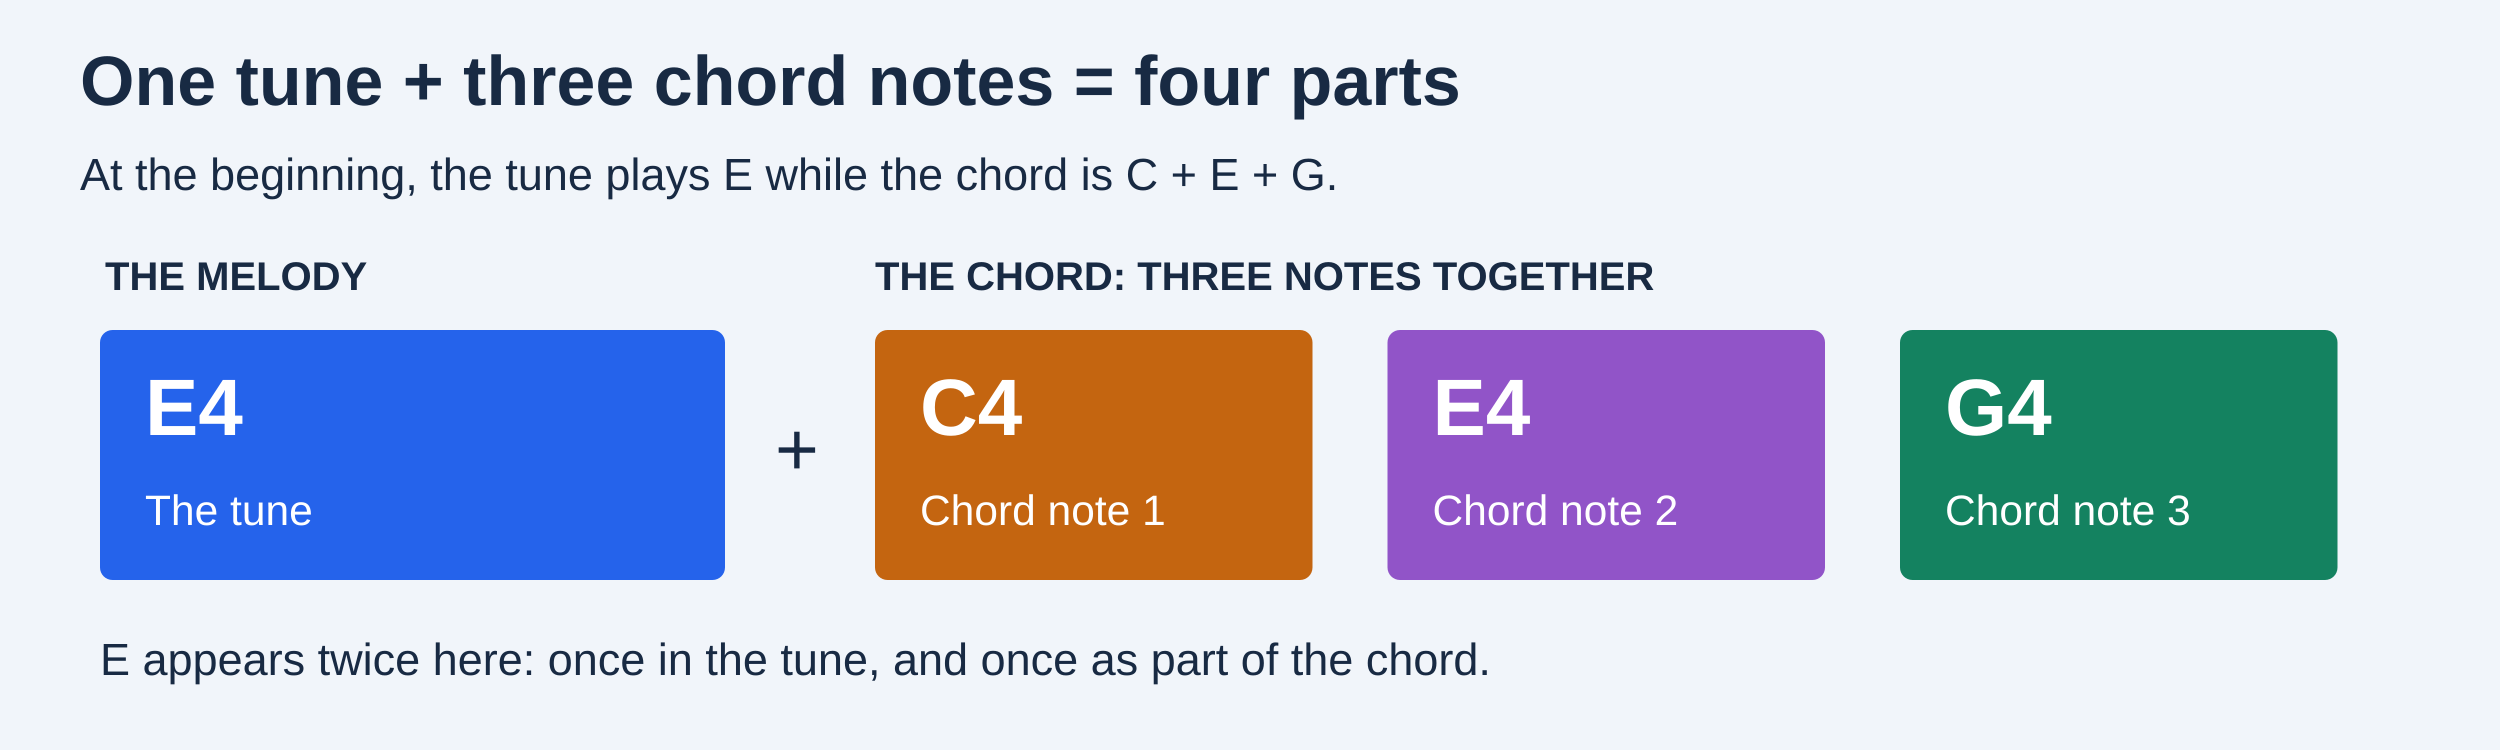
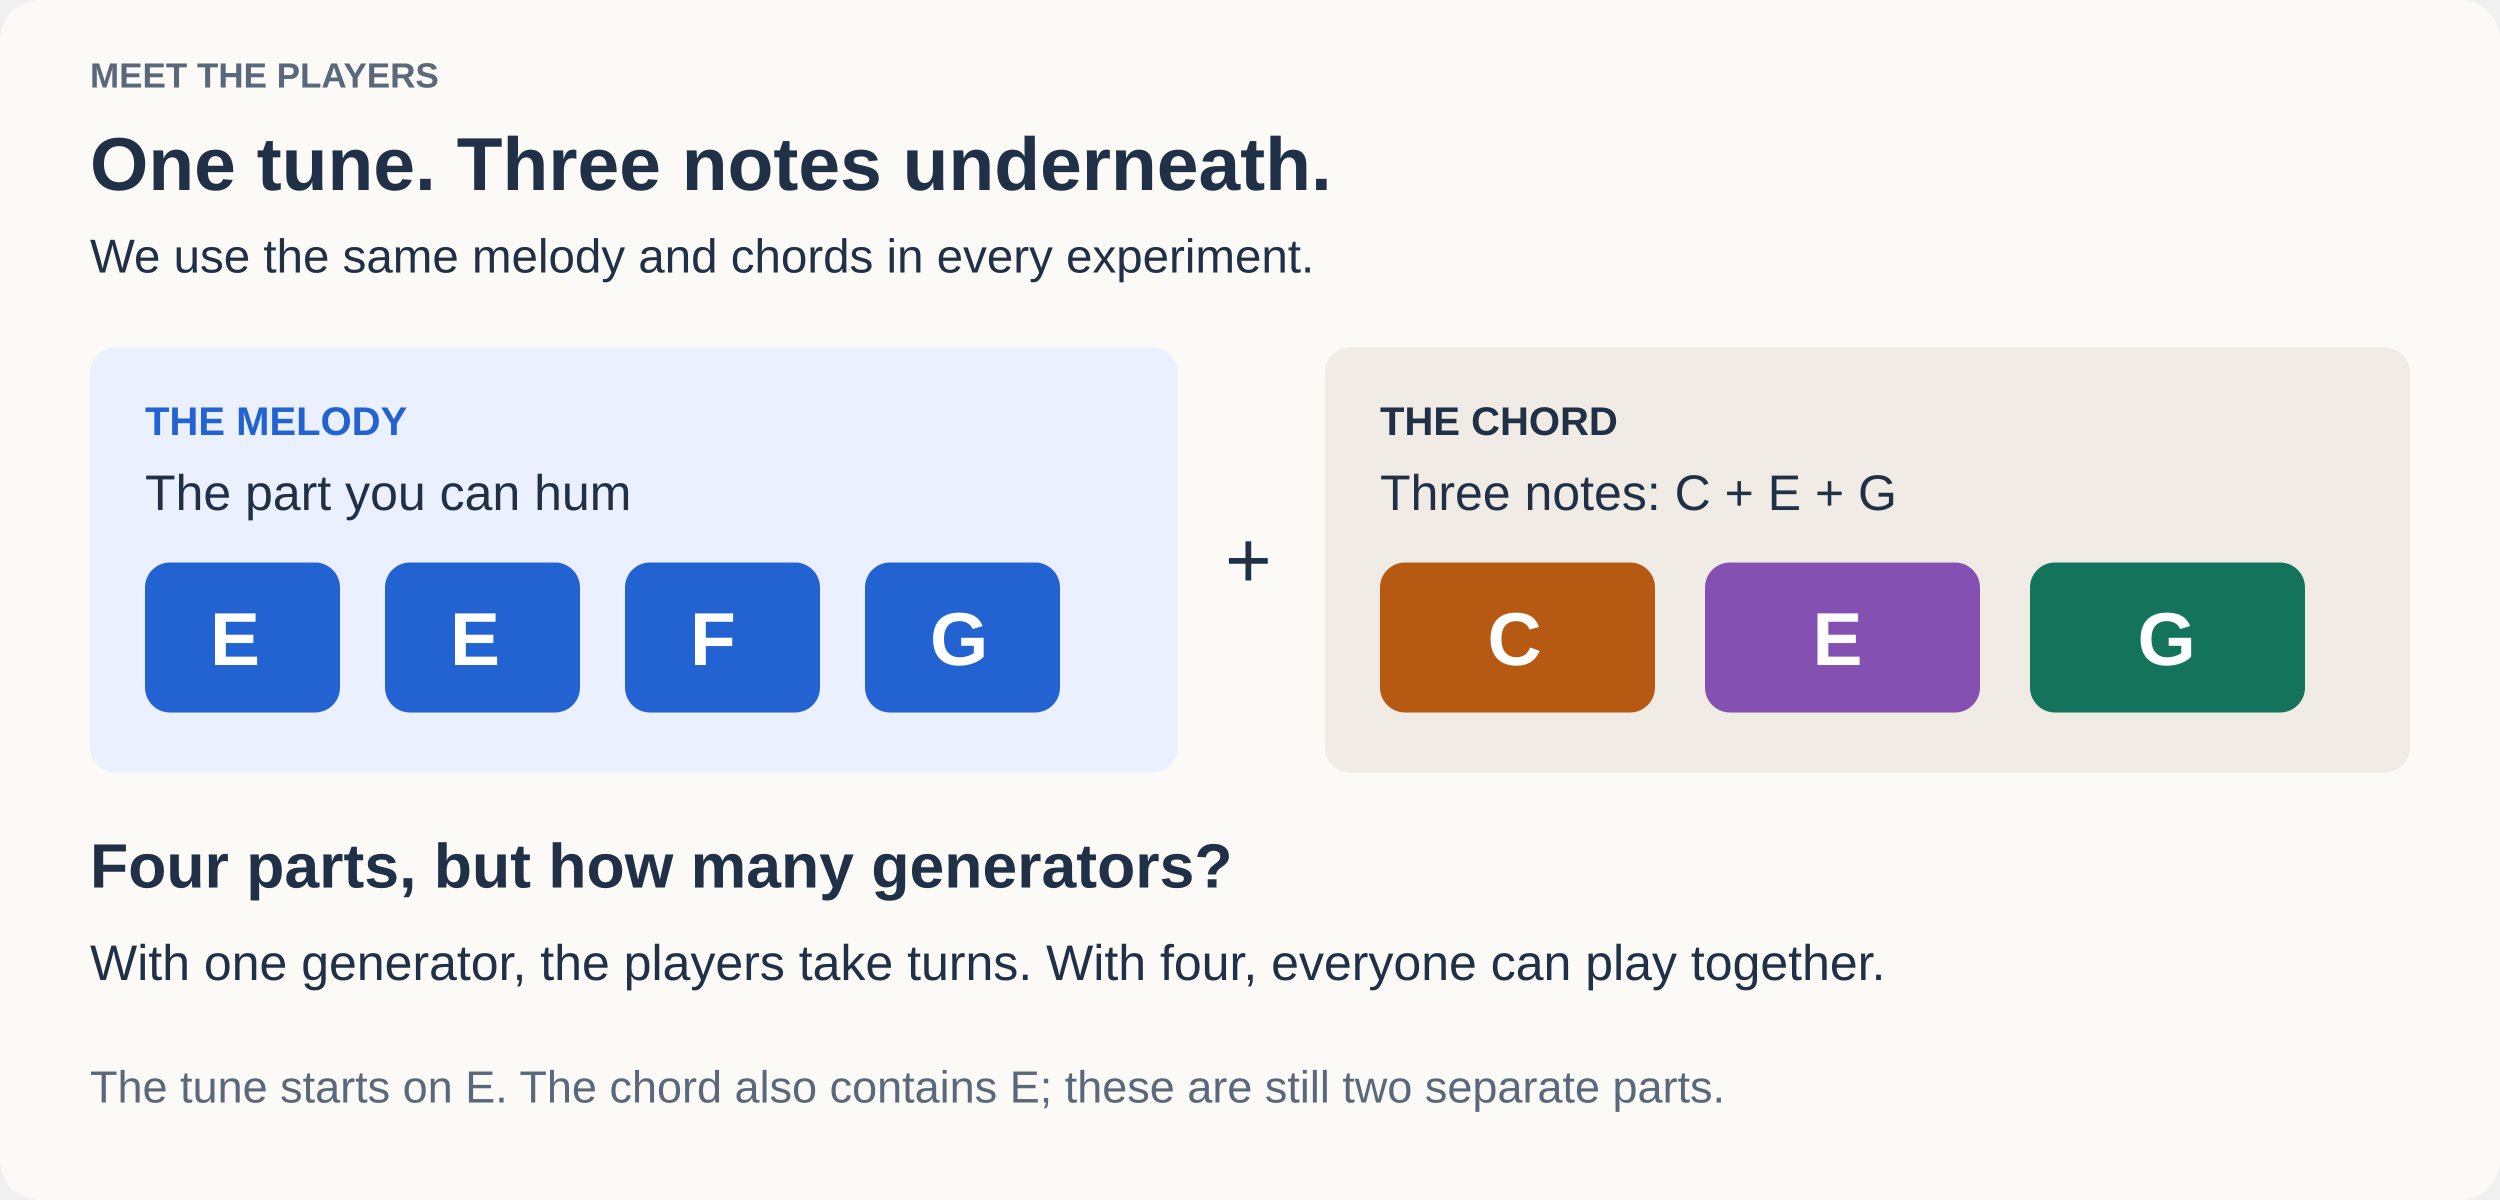
- <svg xmlns="http://www.w3.org/2000/svg" width="1000" height="300" viewBox="0 0 1000 300" role="img" aria-labelledby="title description">
+ <svg xmlns="http://www.w3.org/2000/svg" width="1000" height="480" viewBox="0 0 1000 480" role="img" aria-labelledby="title desc">
  <g font-family="Segoe UI, Arial, sans-serif">
-     <rect x="0" y="0" width="1000" height="300" rx="0" fill="#f1f5fa" opacity="1" />
-     <text x="32" y="42" font-size="28" fill="#182a43" font-weight="700">One tune + three chord notes = four parts</text>
-     <text x="32" y="76" font-size="18" fill="#182a43" font-weight="400">At the beginning, the tune plays E while the chord is C + E + G.</text>
-     <text x="42" y="116" font-size="16" fill="#182a43" font-weight="700">THE MELODY</text>
-     <text x="350" y="116" font-size="16" fill="#182a43" font-weight="700">THE CHORD: THREE NOTES TOGETHER</text>
-     <rect x="40" y="132" width="250" height="100" rx="5" fill="#2563eb" opacity="1" />
-     <text x="58" y="174" font-size="32" fill="white" font-weight="700">E4</text>
-     <text x="58" y="210" font-size="17" fill="white" font-weight="400">The tune</text>
-     <rect x="350" y="132" width="175" height="100" rx="5" fill="#c46510" opacity="1" />
-     <text x="368" y="174" font-size="32" fill="white" font-weight="700">C4</text>
-     <text x="368" y="210" font-size="17" fill="white" font-weight="400">Chord note 1</text>
-     <rect x="555" y="132" width="175" height="100" rx="5" fill="#9154c8" opacity="1" />
-     <text x="573" y="174" font-size="32" fill="white" font-weight="700">E4</text>
-     <text x="573" y="210" font-size="17" fill="white" font-weight="400">Chord note 2</text>
-     <rect x="760" y="132" width="175" height="100" rx="5" fill="#148260" opacity="1" />
-     <text x="778" y="174" font-size="32" fill="white" font-weight="700">G4</text>
-     <text x="778" y="210" font-size="17" fill="white" font-weight="400">Chord note 3</text>
-     <text x="310" y="190" font-size="30" fill="#182a43" font-weight="400">+</text>
-     <text x="40" y="270" font-size="18" fill="#182a43" font-weight="400">E appears twice here: once in the tune, and once as part of the chord.</text>
+     <rect x="0" y="0" width="1000" height="480" rx="16" fill="#fbfaf6" stroke="none" />
+     <text x="36" y="35" font-size="14" fill="#59687a" font-weight="700">MEET THE PLAYERS</text>
+     <text x="36" y="76" font-size="30" fill="#203047" font-weight="700">One tune. Three notes underneath.</text>
+     <text x="36" y="109" font-size="19" fill="#203047" font-weight="400">We use the same melody and chords in every experiment.</text>
+     <rect x="36" y="139" width="435" height="170" rx="10" fill="#eaf0fd" stroke="none" />
+     <text x="58" y="174" font-size="16" fill="#2363d1" font-weight="700">THE MELODY</text>
+     <text x="58" y="204" font-size="20" fill="#203047" font-weight="400">The part you can hum</text>
+     <text x="490" y="235" font-size="32" fill="#203047" font-weight="400">+</text>
+     <rect x="530" y="139" width="434" height="170" rx="10" fill="#f0ece5" stroke="none" />
+     <text x="552" y="174" font-size="16" fill="#203047" font-weight="700">THE CHORD</text>
+     <text x="552" y="204" font-size="20" fill="#203047" font-weight="400">Three notes: C + E + G</text>
+     <rect x="58" y="225" width="78" height="60" rx="10" fill="#2363d1" stroke="none" />
+     <text x="84" y="266" font-size="30" fill="white" font-weight="700">E</text>
+     <rect x="154" y="225" width="78" height="60" rx="10" fill="#2363d1" stroke="none" />
+     <text x="180" y="266" font-size="30" fill="white" font-weight="700">E</text>
+     <rect x="250" y="225" width="78" height="60" rx="10" fill="#2363d1" stroke="none" />
+     <text x="276" y="266" font-size="30" fill="white" font-weight="700">F</text>
+     <rect x="346" y="225" width="78" height="60" rx="10" fill="#2363d1" stroke="none" />
+     <text x="372" y="266" font-size="30" fill="white" font-weight="700">G</text>
+     <rect x="552" y="225" width="110" height="60" rx="10" fill="#b65a13" stroke="none" />
+     <text x="595" y="266" font-size="30" fill="white" font-weight="700">C</text>
+     <rect x="682" y="225" width="110" height="60" rx="10" fill="#8451b2" stroke="none" />
+     <text x="725" y="266" font-size="30" fill="white" font-weight="700">E</text>
+     <rect x="812" y="225" width="110" height="60" rx="10" fill="#14735b" stroke="none" />
+     <text x="855" y="266" font-size="30" fill="white" font-weight="700">G</text>
+     <text x="36" y="355" font-size="25" fill="#203047" font-weight="700">Four parts, but how many generators?</text>
+     <text x="36" y="392" font-size="20" fill="#203047" font-weight="400">With one generator, the players take turns. With four, everyone can play together.</text>
+     <text x="36" y="441" font-size="18" fill="#59687a" font-weight="400">The tune starts on E. The chord also contains E; these are still two separate parts.</text>
  </g>
</svg>
